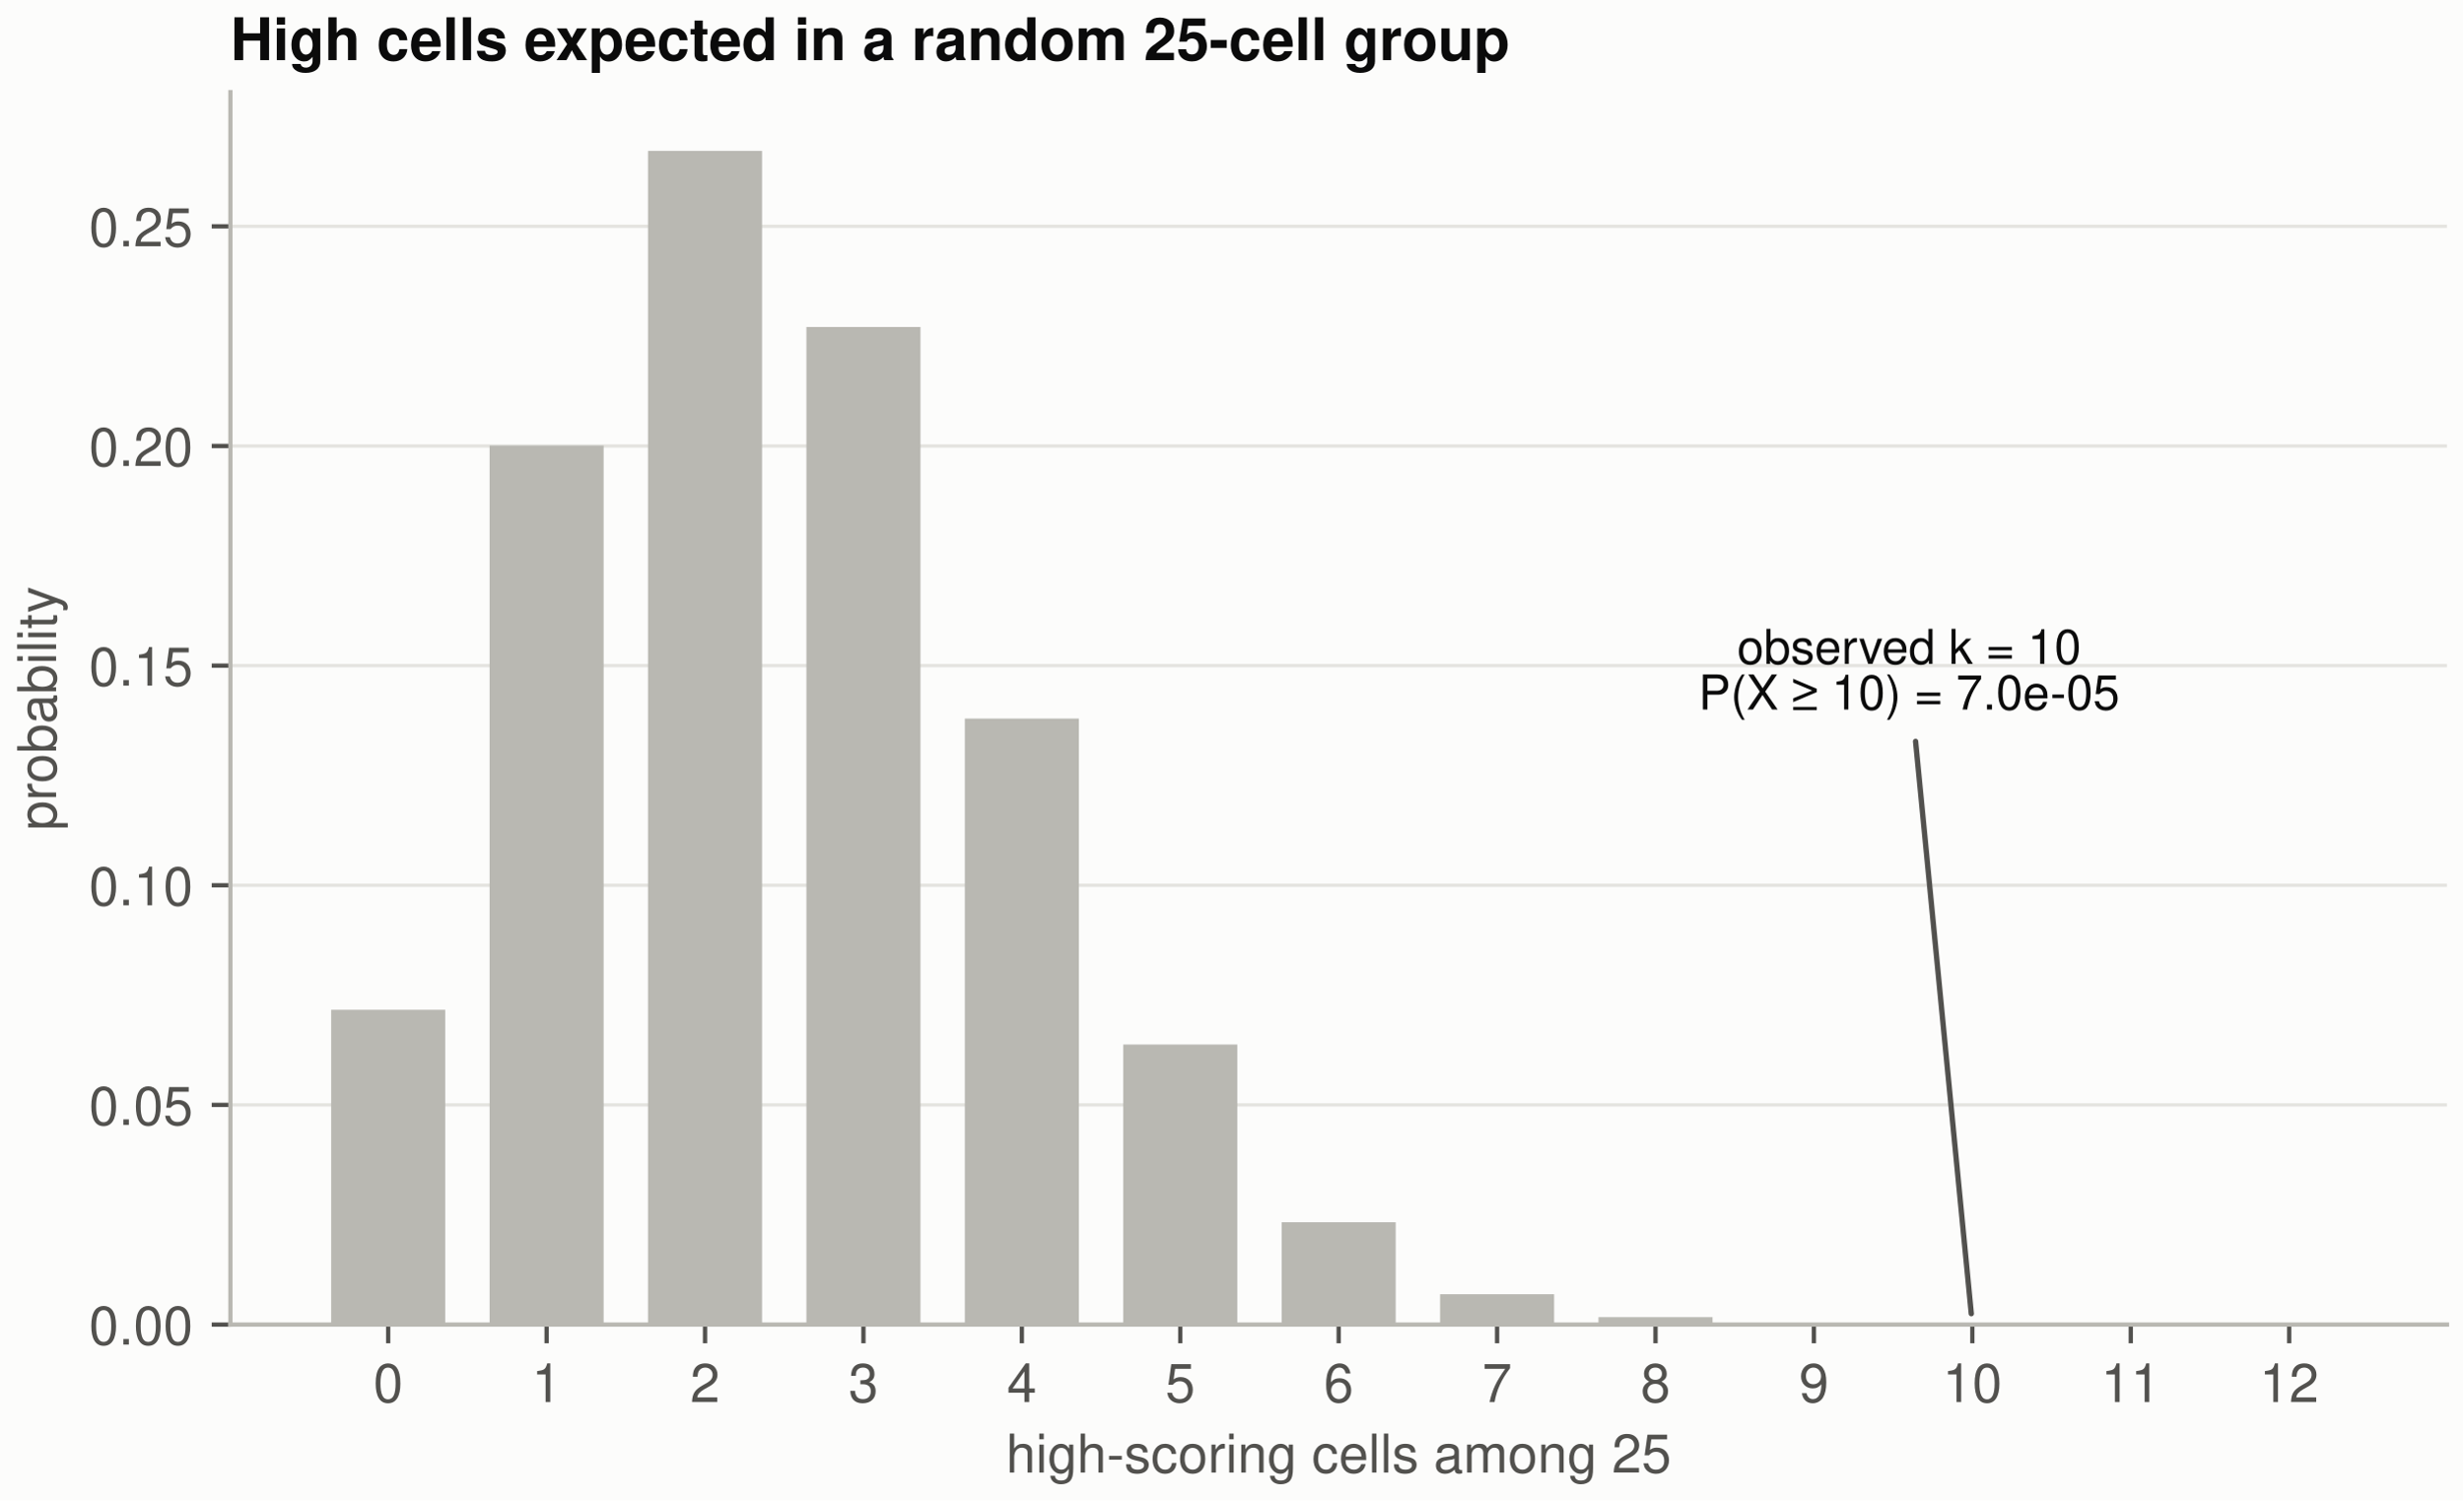
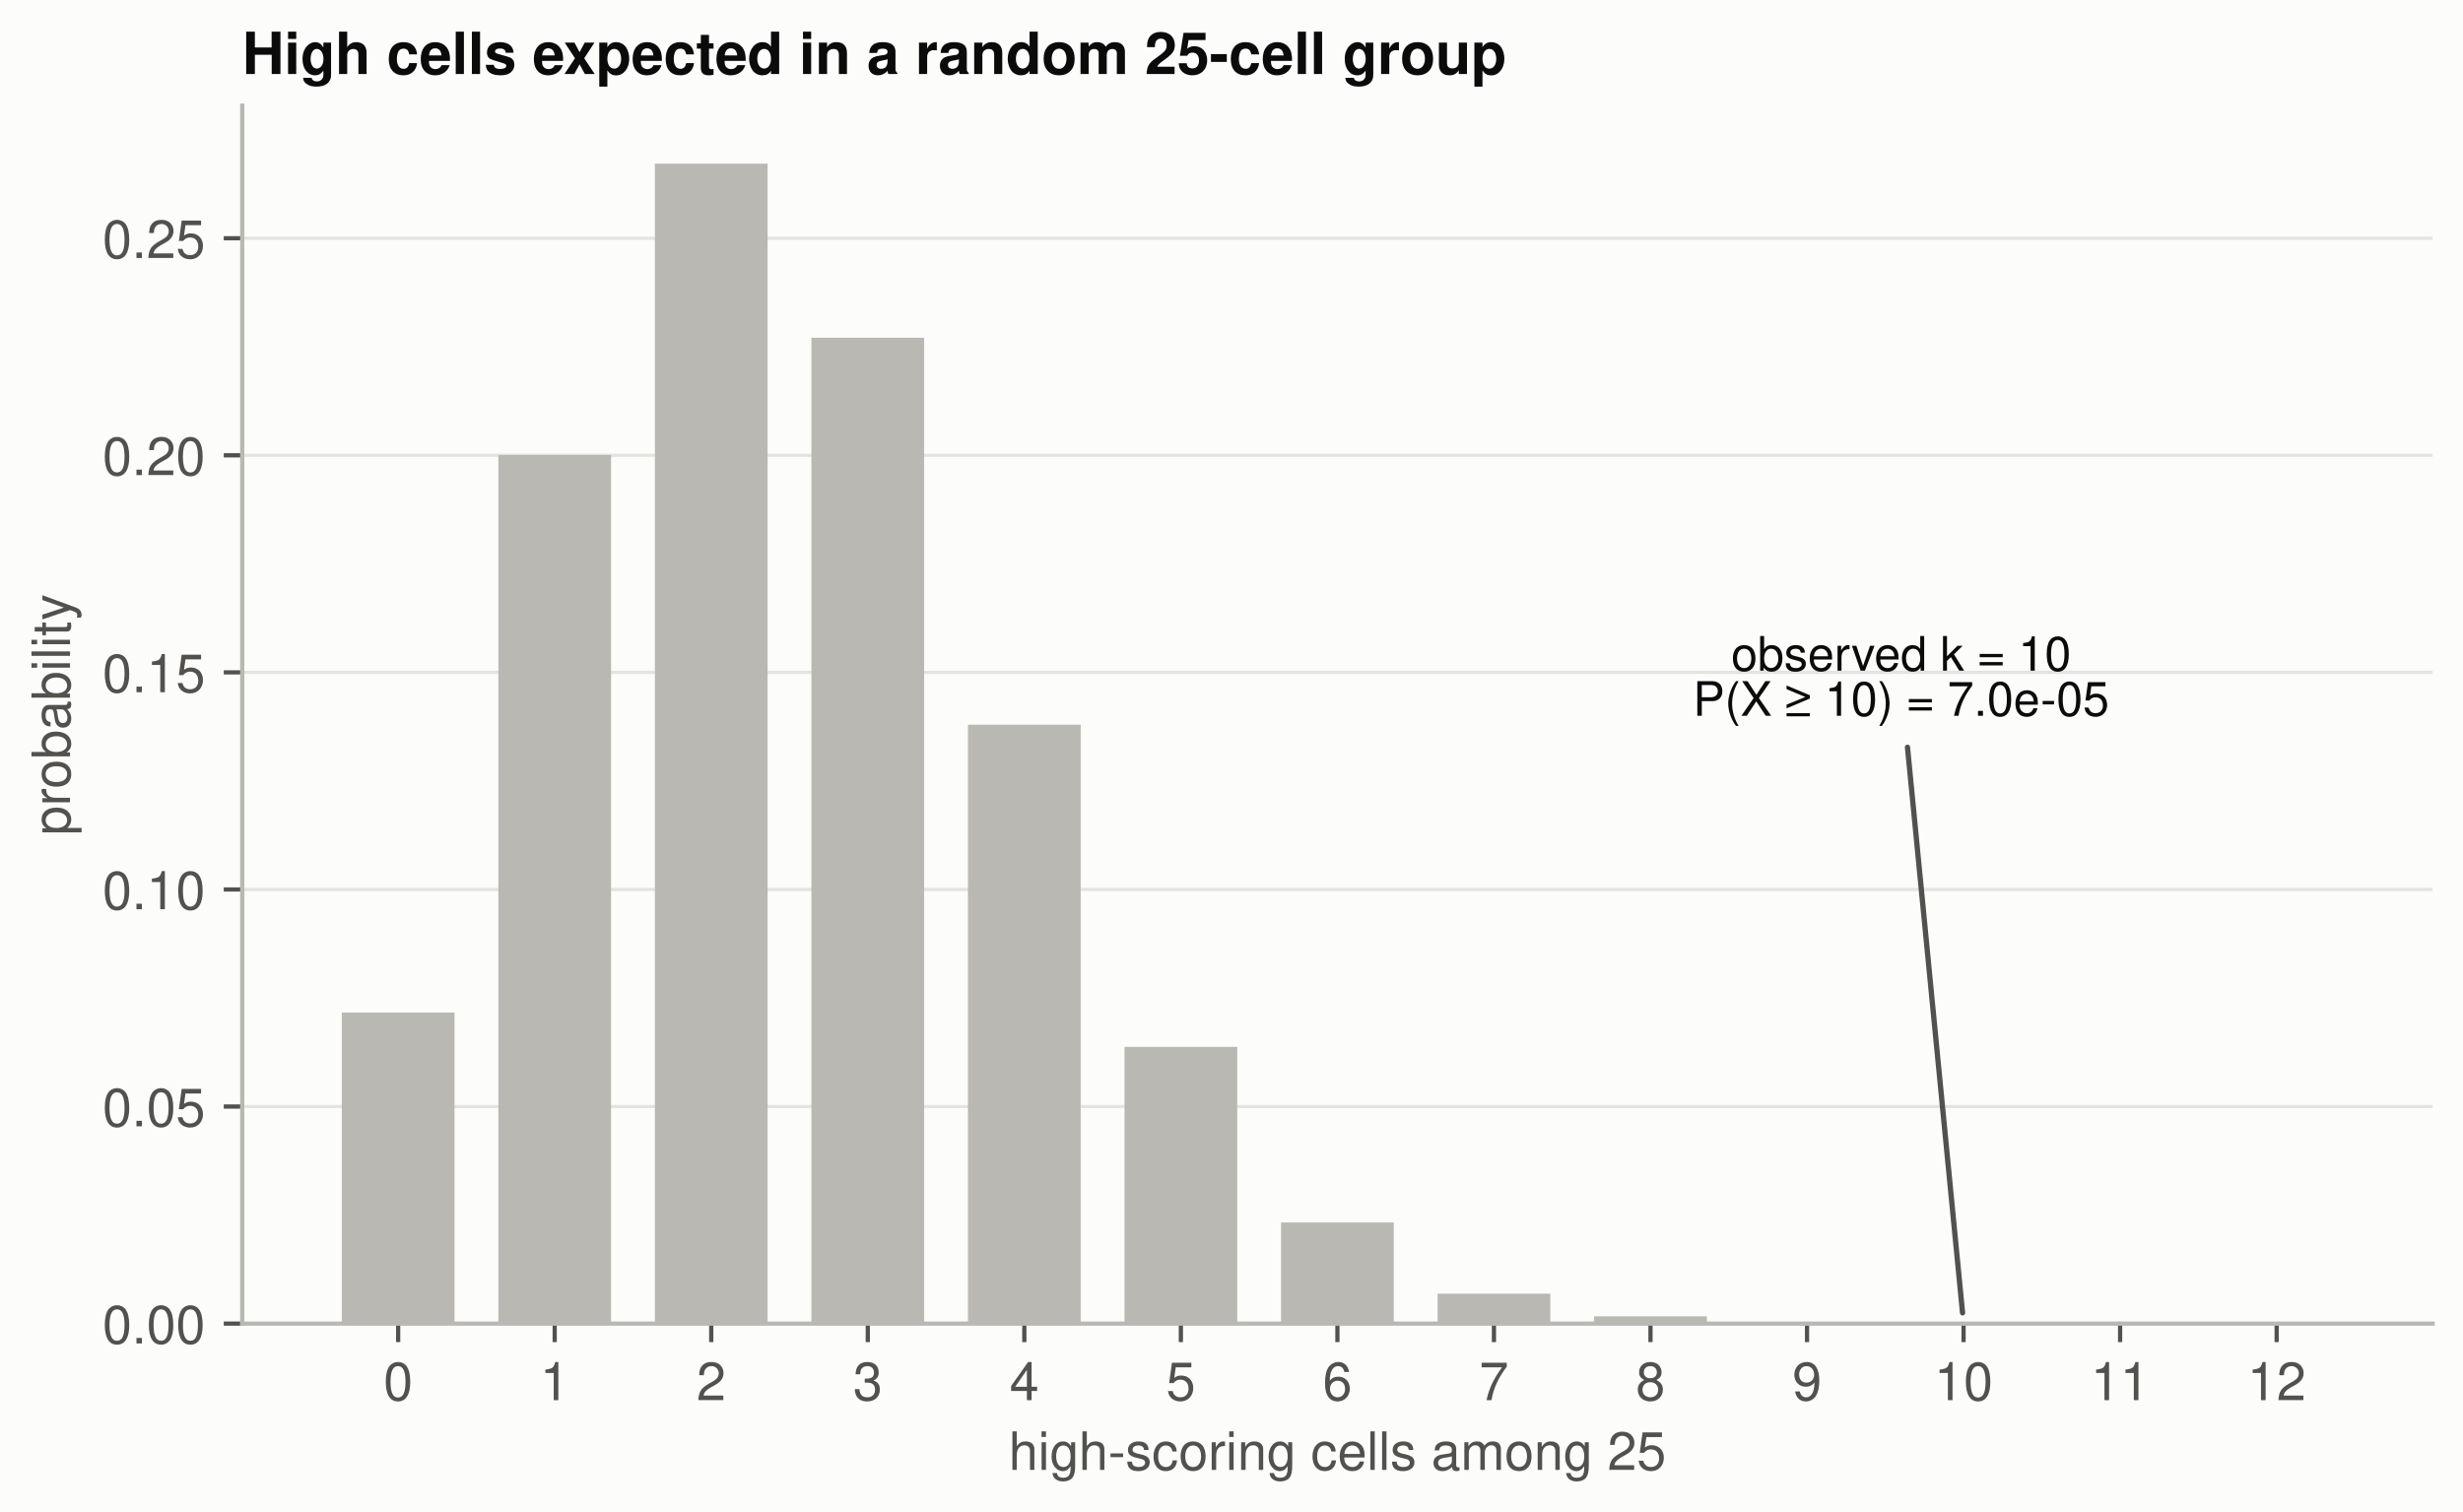
- <svg xmlns="http://www.w3.org/2000/svg" xmlns:xlink="http://www.w3.org/1999/xlink" width="460.8pt" height="280.8pt" viewBox="0 0 460.8 280.8" version="1.1">
+ <svg xmlns="http://www.w3.org/2000/svg" xmlns:xlink="http://www.w3.org/1999/xlink" width="466.32pt" height="286.32pt" viewBox="0 0 466.32 286.32" version="1.1">
  <defs>
    <style type="text/css">*{stroke-linejoin: round; stroke-linecap: butt}</style>
  </defs>
  <g id="figure_1">
    <g id="patch_1">
-       <path d="M 0 280.8  L 460.8 280.8  L 460.8 0  L 0 0  z " style="fill: #fcfcfb" />
+       <path d="M 0 286.32  L 466.32 286.32  L 466.32 0  L 0 0  z " style="fill: #fcfcfb" />
    </g>
    <g id="axes_1">
      <g id="patch_2">
-         <path d="M 43.105 247.888  L 457.8 247.888  L 457.8 17.25  L 43.105 17.25  z " style="fill: #fcfcfb" />
+         <path d="M 45.865 250.648  L 460.56 250.648  L 460.56 20.01  L 45.865 20.01  z " style="fill: #fcfcfb" />
      </g>
      <g id="matplotlib.axis_1">
        <g id="xtick_1">
          <g id="line2d_1">
            <defs>
              <path id="mc6937c2ae9" d="M 0 0  L 0 3.5  " style="stroke: #52514e; stroke-width: 0.8" />
            </defs>
            <g>
-               <use xlink:href="#mc6937c2ae9" x="72.624" y="247.888" style="fill: #52514e; stroke: #52514e; stroke-width: 0.8" />
+               <use xlink:href="#mc6937c2ae9" x="75.384" y="250.648" style="fill: #52514e; stroke: #52514e; stroke-width: 0.8" />
            </g>
          </g>
          <g id="text_1">
-             <text style="font-size: 10px; font-family: 'Helvetica', 'Arial', 'DejaVu Sans'; text-anchor: middle; fill: #52514e" x="72.624" y="262.388" transform="rotate(-0 72.62437 262.388)">0</text>
+             <text style="font-size: 10px; font-family: 'Helvetica', 'Arial', 'DejaVu Sans'; text-anchor: middle; fill: #52514e" x="75.384" y="265.148" transform="rotate(-0 75.38413 265.1478)">0</text>
          </g>
        </g>
        <g id="xtick_2">
          <g id="line2d_2">
            <g>
-               <use xlink:href="#mc6937c2ae9" x="102.262" y="247.888" style="fill: #52514e; stroke: #52514e; stroke-width: 0.8" />
+               <use xlink:href="#mc6937c2ae9" x="105.022" y="250.648" style="fill: #52514e; stroke: #52514e; stroke-width: 0.8" />
            </g>
          </g>
          <g id="text_2">
-             <text style="font-size: 10px; font-family: 'Helvetica', 'Arial', 'DejaVu Sans'; text-anchor: middle; fill: #52514e" x="102.262" y="262.388" transform="rotate(-0 102.2624 262.388)">1</text>
+             <text style="font-size: 10px; font-family: 'Helvetica', 'Arial', 'DejaVu Sans'; text-anchor: middle; fill: #52514e" x="105.022" y="265.148" transform="rotate(-0 105.0221 265.1478)">1</text>
          </g>
        </g>
        <g id="xtick_3">
          <g id="line2d_3">
            <g>
-               <use xlink:href="#mc6937c2ae9" x="131.9" y="247.888" style="fill: #52514e; stroke: #52514e; stroke-width: 0.8" />
+               <use xlink:href="#mc6937c2ae9" x="134.66" y="250.648" style="fill: #52514e; stroke: #52514e; stroke-width: 0.8" />
            </g>
          </g>
          <g id="text_3">
-             <text style="font-size: 10px; font-family: 'Helvetica', 'Arial', 'DejaVu Sans'; text-anchor: middle; fill: #52514e" x="131.9" y="262.388" transform="rotate(-0 131.9004 262.388)">2</text>
+             <text style="font-size: 10px; font-family: 'Helvetica', 'Arial', 'DejaVu Sans'; text-anchor: middle; fill: #52514e" x="134.66" y="265.148" transform="rotate(-0 134.6601 265.1478)">2</text>
          </g>
        </g>
        <g id="xtick_4">
          <g id="line2d_4">
            <g>
-               <use xlink:href="#mc6937c2ae9" x="161.538" y="247.888" style="fill: #52514e; stroke: #52514e; stroke-width: 0.8" />
+               <use xlink:href="#mc6937c2ae9" x="164.298" y="250.648" style="fill: #52514e; stroke: #52514e; stroke-width: 0.8" />
            </g>
          </g>
          <g id="text_4">
-             <text style="font-size: 10px; font-family: 'Helvetica', 'Arial', 'DejaVu Sans'; text-anchor: middle; fill: #52514e" x="161.538" y="262.388" transform="rotate(-0 161.5384 262.388)">3</text>
+             <text style="font-size: 10px; font-family: 'Helvetica', 'Arial', 'DejaVu Sans'; text-anchor: middle; fill: #52514e" x="164.298" y="265.148" transform="rotate(-0 164.2981 265.1478)">3</text>
          </g>
        </g>
        <g id="xtick_5">
          <g id="line2d_5">
            <g>
-               <use xlink:href="#mc6937c2ae9" x="191.176" y="247.888" style="fill: #52514e; stroke: #52514e; stroke-width: 0.8" />
+               <use xlink:href="#mc6937c2ae9" x="193.936" y="250.648" style="fill: #52514e; stroke: #52514e; stroke-width: 0.8" />
            </g>
          </g>
          <g id="text_5">
-             <text style="font-size: 10px; font-family: 'Helvetica', 'Arial', 'DejaVu Sans'; text-anchor: middle; fill: #52514e" x="191.176" y="262.388" transform="rotate(-0 191.1764 262.388)">4</text>
+             <text style="font-size: 10px; font-family: 'Helvetica', 'Arial', 'DejaVu Sans'; text-anchor: middle; fill: #52514e" x="193.936" y="265.148" transform="rotate(-0 193.9361 265.1478)">4</text>
          </g>
        </g>
        <g id="xtick_6">
          <g id="line2d_6">
            <g>
-               <use xlink:href="#mc6937c2ae9" x="220.814" y="247.888" style="fill: #52514e; stroke: #52514e; stroke-width: 0.8" />
+               <use xlink:href="#mc6937c2ae9" x="223.574" y="250.648" style="fill: #52514e; stroke: #52514e; stroke-width: 0.8" />
            </g>
          </g>
          <g id="text_6">
-             <text style="font-size: 10px; font-family: 'Helvetica', 'Arial', 'DejaVu Sans'; text-anchor: middle; fill: #52514e" x="220.814" y="262.388" transform="rotate(-0 220.8143 262.388)">5</text>
+             <text style="font-size: 10px; font-family: 'Helvetica', 'Arial', 'DejaVu Sans'; text-anchor: middle; fill: #52514e" x="223.574" y="265.148" transform="rotate(-0 223.5741 265.1478)">5</text>
          </g>
        </g>
        <g id="xtick_7">
          <g id="line2d_7">
            <g>
-               <use xlink:href="#mc6937c2ae9" x="250.452" y="247.888" style="fill: #52514e; stroke: #52514e; stroke-width: 0.8" />
+               <use xlink:href="#mc6937c2ae9" x="253.212" y="250.648" style="fill: #52514e; stroke: #52514e; stroke-width: 0.8" />
            </g>
          </g>
          <g id="text_7">
-             <text style="font-size: 10px; font-family: 'Helvetica', 'Arial', 'DejaVu Sans'; text-anchor: middle; fill: #52514e" x="250.452" y="262.388" transform="rotate(-0 250.4523 262.388)">6</text>
+             <text style="font-size: 10px; font-family: 'Helvetica', 'Arial', 'DejaVu Sans'; text-anchor: middle; fill: #52514e" x="253.212" y="265.148" transform="rotate(-0 253.2121 265.1478)">6</text>
          </g>
        </g>
        <g id="xtick_8">
          <g id="line2d_8">
            <g>
-               <use xlink:href="#mc6937c2ae9" x="280.09" y="247.888" style="fill: #52514e; stroke: #52514e; stroke-width: 0.8" />
+               <use xlink:href="#mc6937c2ae9" x="282.85" y="250.648" style="fill: #52514e; stroke: #52514e; stroke-width: 0.8" />
            </g>
          </g>
          <g id="text_8">
-             <text style="font-size: 10px; font-family: 'Helvetica', 'Arial', 'DejaVu Sans'; text-anchor: middle; fill: #52514e" x="280.09" y="262.388" transform="rotate(-0 280.0903 262.388)">7</text>
+             <text style="font-size: 10px; font-family: 'Helvetica', 'Arial', 'DejaVu Sans'; text-anchor: middle; fill: #52514e" x="282.85" y="265.148" transform="rotate(-0 282.8501 265.1478)">7</text>
          </g>
        </g>
        <g id="xtick_9">
          <g id="line2d_9">
            <g>
-               <use xlink:href="#mc6937c2ae9" x="309.728" y="247.888" style="fill: #52514e; stroke: #52514e; stroke-width: 0.8" />
+               <use xlink:href="#mc6937c2ae9" x="312.488" y="250.648" style="fill: #52514e; stroke: #52514e; stroke-width: 0.8" />
            </g>
          </g>
          <g id="text_9">
-             <text style="font-size: 10px; font-family: 'Helvetica', 'Arial', 'DejaVu Sans'; text-anchor: middle; fill: #52514e" x="309.728" y="262.388" transform="rotate(-0 309.7283 262.388)">8</text>
+             <text style="font-size: 10px; font-family: 'Helvetica', 'Arial', 'DejaVu Sans'; text-anchor: middle; fill: #52514e" x="312.488" y="265.148" transform="rotate(-0 312.4881 265.1478)">8</text>
          </g>
        </g>
        <g id="xtick_10">
          <g id="line2d_10">
            <g>
-               <use xlink:href="#mc6937c2ae9" x="339.366" y="247.888" style="fill: #52514e; stroke: #52514e; stroke-width: 0.8" />
+               <use xlink:href="#mc6937c2ae9" x="342.126" y="250.648" style="fill: #52514e; stroke: #52514e; stroke-width: 0.8" />
            </g>
          </g>
          <g id="text_10">
-             <text style="font-size: 10px; font-family: 'Helvetica', 'Arial', 'DejaVu Sans'; text-anchor: middle; fill: #52514e" x="339.366" y="262.388" transform="rotate(-0 339.3663 262.388)">9</text>
+             <text style="font-size: 10px; font-family: 'Helvetica', 'Arial', 'DejaVu Sans'; text-anchor: middle; fill: #52514e" x="342.126" y="265.148" transform="rotate(-0 342.1261 265.1478)">9</text>
          </g>
        </g>
        <g id="xtick_11">
          <g id="line2d_11">
            <g>
-               <use xlink:href="#mc6937c2ae9" x="369.004" y="247.888" style="fill: #52514e; stroke: #52514e; stroke-width: 0.8" />
+               <use xlink:href="#mc6937c2ae9" x="371.764" y="250.648" style="fill: #52514e; stroke: #52514e; stroke-width: 0.8" />
            </g>
          </g>
          <g id="text_11">
-             <text style="font-size: 10px; font-family: 'Helvetica', 'Arial', 'DejaVu Sans'; text-anchor: middle; fill: #52514e" x="369.004" y="262.388" transform="rotate(-0 369.0043 262.388)">10</text>
+             <text style="font-size: 10px; font-family: 'Helvetica', 'Arial', 'DejaVu Sans'; text-anchor: middle; fill: #52514e" x="371.764" y="265.148" transform="rotate(-0 371.7641 265.1478)">10</text>
          </g>
        </g>
        <g id="xtick_12">
          <g id="line2d_12">
            <g>
-               <use xlink:href="#mc6937c2ae9" x="398.642" y="247.888" style="fill: #52514e; stroke: #52514e; stroke-width: 0.8" />
+               <use xlink:href="#mc6937c2ae9" x="401.402" y="250.648" style="fill: #52514e; stroke: #52514e; stroke-width: 0.8" />
            </g>
          </g>
          <g id="text_12">
-             <text style="font-size: 10px; font-family: 'Helvetica', 'Arial', 'DejaVu Sans'; text-anchor: middle; fill: #52514e" x="398.642" y="262.388" transform="rotate(-0 398.6423 262.388)">11</text>
+             <text style="font-size: 10px; font-family: 'Helvetica', 'Arial', 'DejaVu Sans'; text-anchor: middle; fill: #52514e" x="401.402" y="265.148" transform="rotate(-0 401.4021 265.1478)">11</text>
          </g>
        </g>
        <g id="xtick_13">
          <g id="line2d_13">
            <g>
-               <use xlink:href="#mc6937c2ae9" x="428.28" y="247.888" style="fill: #52514e; stroke: #52514e; stroke-width: 0.8" />
+               <use xlink:href="#mc6937c2ae9" x="431.04" y="250.648" style="fill: #52514e; stroke: #52514e; stroke-width: 0.8" />
            </g>
          </g>
          <g id="text_13">
-             <text style="font-size: 10px; font-family: 'Helvetica', 'Arial', 'DejaVu Sans'; text-anchor: middle; fill: #52514e" x="428.28" y="262.388" transform="rotate(-0 428.2803 262.388)">12</text>
+             <text style="font-size: 10px; font-family: 'Helvetica', 'Arial', 'DejaVu Sans'; text-anchor: middle; fill: #52514e" x="431.04" y="265.148" transform="rotate(-0 431.0401 265.1478)">12</text>
          </g>
        </g>
        <g id="text_14">
-           <text style="font-size: 10px; font-family: 'Helvetica', 'Arial', 'DejaVu Sans'; text-anchor: middle; fill: #52514e" x="250.452" y="275.587" transform="rotate(-0 250.4523 275.5873)">high-scoring cells among 25</text>
+           <text style="font-size: 10px; font-family: 'Helvetica', 'Arial', 'DejaVu Sans'; text-anchor: middle; fill: #52514e" x="253.212" y="278.347" transform="rotate(-0 253.2121 278.347)">high-scoring cells among 25</text>
        </g>
      </g>
      <g id="matplotlib.axis_2">
        <g id="ytick_1">
          <g id="line2d_14">
-             <path d="M 43.105 247.888  L 457.8 247.888  " clip-path="url(#pee4026dc42)" style="fill: none; stroke: #e4e3df; stroke-width: 0.6; stroke-linecap: square" />
+             <path d="M 45.865 250.648  L 460.56 250.648  " clip-path="url(#p0710f272d3)" style="fill: none; stroke: #e4e3df; stroke-width: 0.6; stroke-linecap: square" />
          </g>
          <g id="line2d_15">
            <defs>
              <path id="mceed921732" d="M 0 0  L -3.5 0  " style="stroke: #52514e; stroke-width: 0.8" />
            </defs>
            <g>
-               <use xlink:href="#mceed921732" x="43.105" y="247.888" style="fill: #52514e; stroke: #52514e; stroke-width: 0.8" />
+               <use xlink:href="#mceed921732" x="45.865" y="250.648" style="fill: #52514e; stroke: #52514e; stroke-width: 0.8" />
            </g>
          </g>
          <g id="text_15">
-             <text style="font-size: 10px; font-family: 'Helvetica', 'Arial', 'DejaVu Sans'; text-anchor: end; fill: #52514e" x="36.105" y="251.638" transform="rotate(-0 36.10493 251.638)">0.00</text>
+             <text style="font-size: 10px; font-family: 'Helvetica', 'Arial', 'DejaVu Sans'; text-anchor: end; fill: #52514e" x="38.865" y="254.398" transform="rotate(-0 38.86469 254.3978)">0.00</text>
          </g>
        </g>
        <g id="ytick_2">
          <g id="line2d_16">
-             <path d="M 43.105 206.781  L 457.8 206.781  " clip-path="url(#pee4026dc42)" style="fill: none; stroke: #e4e3df; stroke-width: 0.6; stroke-linecap: square" />
+             <path d="M 45.865 209.541  L 460.56 209.541  " clip-path="url(#p0710f272d3)" style="fill: none; stroke: #e4e3df; stroke-width: 0.6; stroke-linecap: square" />
          </g>
          <g id="line2d_17">
            <g>
-               <use xlink:href="#mceed921732" x="43.105" y="206.781" style="fill: #52514e; stroke: #52514e; stroke-width: 0.8" />
+               <use xlink:href="#mceed921732" x="45.865" y="209.541" style="fill: #52514e; stroke: #52514e; stroke-width: 0.8" />
            </g>
          </g>
          <g id="text_16">
-             <text style="font-size: 10px; font-family: 'Helvetica', 'Arial', 'DejaVu Sans'; text-anchor: end; fill: #52514e" x="36.105" y="210.531" transform="rotate(-0 36.10493 210.5312)">0.05</text>
+             <text style="font-size: 10px; font-family: 'Helvetica', 'Arial', 'DejaVu Sans'; text-anchor: end; fill: #52514e" x="38.865" y="213.291" transform="rotate(-0 38.86469 213.291)">0.05</text>
          </g>
        </g>
        <g id="ytick_3">
          <g id="line2d_18">
-             <path d="M 43.105 165.674  L 457.8 165.674  " clip-path="url(#pee4026dc42)" style="fill: none; stroke: #e4e3df; stroke-width: 0.6; stroke-linecap: square" />
+             <path d="M 45.865 168.434  L 460.56 168.434  " clip-path="url(#p0710f272d3)" style="fill: none; stroke: #e4e3df; stroke-width: 0.6; stroke-linecap: square" />
          </g>
          <g id="line2d_19">
            <g>
-               <use xlink:href="#mceed921732" x="43.105" y="165.674" style="fill: #52514e; stroke: #52514e; stroke-width: 0.8" />
+               <use xlink:href="#mceed921732" x="45.865" y="168.434" style="fill: #52514e; stroke: #52514e; stroke-width: 0.8" />
            </g>
          </g>
          <g id="text_17">
-             <text style="font-size: 10px; font-family: 'Helvetica', 'Arial', 'DejaVu Sans'; text-anchor: end; fill: #52514e" x="36.105" y="169.424" transform="rotate(-0 36.10493 169.4244)">0.10</text>
+             <text style="font-size: 10px; font-family: 'Helvetica', 'Arial', 'DejaVu Sans'; text-anchor: end; fill: #52514e" x="38.865" y="172.184" transform="rotate(-0 38.86469 172.1842)">0.10</text>
          </g>
        </g>
        <g id="ytick_4">
          <g id="line2d_20">
-             <path d="M 43.105 124.568  L 457.8 124.568  " clip-path="url(#pee4026dc42)" style="fill: none; stroke: #e4e3df; stroke-width: 0.6; stroke-linecap: square" />
+             <path d="M 45.865 127.327  L 460.56 127.327  " clip-path="url(#p0710f272d3)" style="fill: none; stroke: #e4e3df; stroke-width: 0.6; stroke-linecap: square" />
          </g>
          <g id="line2d_21">
            <g>
-               <use xlink:href="#mceed921732" x="43.105" y="124.568" style="fill: #52514e; stroke: #52514e; stroke-width: 0.8" />
+               <use xlink:href="#mceed921732" x="45.865" y="127.327" style="fill: #52514e; stroke: #52514e; stroke-width: 0.8" />
            </g>
          </g>
          <g id="text_18">
-             <text style="font-size: 10px; font-family: 'Helvetica', 'Arial', 'DejaVu Sans'; text-anchor: end; fill: #52514e" x="36.105" y="128.318" transform="rotate(-0 36.10493 128.3177)">0.15</text>
+             <text style="font-size: 10px; font-family: 'Helvetica', 'Arial', 'DejaVu Sans'; text-anchor: end; fill: #52514e" x="38.865" y="131.077" transform="rotate(-0 38.86469 131.0774)">0.15</text>
          </g>
        </g>
        <g id="ytick_5">
          <g id="line2d_22">
-             <path d="M 43.105 83.461  L 457.8 83.461  " clip-path="url(#pee4026dc42)" style="fill: none; stroke: #e4e3df; stroke-width: 0.6; stroke-linecap: square" />
+             <path d="M 45.865 86.221  L 460.56 86.221  " clip-path="url(#p0710f272d3)" style="fill: none; stroke: #e4e3df; stroke-width: 0.6; stroke-linecap: square" />
          </g>
          <g id="line2d_23">
            <g>
-               <use xlink:href="#mceed921732" x="43.105" y="83.461" style="fill: #52514e; stroke: #52514e; stroke-width: 0.8" />
+               <use xlink:href="#mceed921732" x="45.865" y="86.221" style="fill: #52514e; stroke: #52514e; stroke-width: 0.8" />
            </g>
          </g>
          <g id="text_19">
-             <text style="font-size: 10px; font-family: 'Helvetica', 'Arial', 'DejaVu Sans'; text-anchor: end; fill: #52514e" x="36.105" y="87.211" transform="rotate(-0 36.10493 87.21086)">0.20</text>
+             <text style="font-size: 10px; font-family: 'Helvetica', 'Arial', 'DejaVu Sans'; text-anchor: end; fill: #52514e" x="38.865" y="89.971" transform="rotate(-0 38.86469 89.97062)">0.20</text>
          </g>
        </g>
        <g id="ytick_6">
          <g id="line2d_24">
-             <path d="M 43.105 42.354  L 457.8 42.354  " clip-path="url(#pee4026dc42)" style="fill: none; stroke: #e4e3df; stroke-width: 0.6; stroke-linecap: square" />
+             <path d="M 45.865 45.114  L 460.56 45.114  " clip-path="url(#p0710f272d3)" style="fill: none; stroke: #e4e3df; stroke-width: 0.6; stroke-linecap: square" />
          </g>
          <g id="line2d_25">
            <g>
-               <use xlink:href="#mceed921732" x="43.105" y="42.354" style="fill: #52514e; stroke: #52514e; stroke-width: 0.8" />
+               <use xlink:href="#mceed921732" x="45.865" y="45.114" style="fill: #52514e; stroke: #52514e; stroke-width: 0.8" />
            </g>
          </g>
          <g id="text_20">
-             <text style="font-size: 10px; font-family: 'Helvetica', 'Arial', 'DejaVu Sans'; text-anchor: end; fill: #52514e" x="36.105" y="46.104" transform="rotate(-0 36.10493 46.10406)">0.25</text>
+             <text style="font-size: 10px; font-family: 'Helvetica', 'Arial', 'DejaVu Sans'; text-anchor: end; fill: #52514e" x="38.865" y="48.864" transform="rotate(-0 38.86469 48.86382)">0.25</text>
          </g>
        </g>
        <g id="text_21">
-           <text style="font-size: 10px; font-family: 'Helvetica', 'Arial', 'DejaVu Sans'; text-anchor: middle; fill: #52514e" x="10.5" y="132.569" transform="rotate(-90 10.50024 132.5691)">probability</text>
+           <text style="font-size: 10px; font-family: 'Helvetica', 'Arial', 'DejaVu Sans'; text-anchor: middle; fill: #52514e" x="13.26" y="135.329" transform="rotate(-90 13.26 135.3289)">probability</text>
        </g>
      </g>
      <g id="patch_3">
-         <path d="M 61.955 247.888  L 83.294 247.888  L 83.294 188.978  L 61.955 188.978  z " clip-path="url(#pee4026dc42)" style="fill: #b9b8b2" />
+         <path d="M 64.714 250.648  L 86.054 250.648  L 86.054 191.737  L 64.714 191.737  z " clip-path="url(#p0710f272d3)" style="fill: #b9b8b2" />
      </g>
      <g id="patch_4">
-         <path d="M 91.593 247.888  L 112.932 247.888  L 112.932 83.392  L 91.593 83.392  z " clip-path="url(#pee4026dc42)" style="fill: #b9b8b2" />
+         <path d="M 94.352 250.648  L 115.692 250.648  L 115.692 86.152  L 94.352 86.152  z " clip-path="url(#p0710f272d3)" style="fill: #b9b8b2" />
      </g>
      <g id="patch_5">
-         <path d="M 121.231 247.888  L 142.57 247.888  L 142.57 28.233  L 121.231 28.233  z " clip-path="url(#pee4026dc42)" style="fill: #b9b8b2" />
+         <path d="M 123.99 250.648  L 145.33 250.648  L 145.33 30.993  L 123.99 30.993  z " clip-path="url(#p0710f272d3)" style="fill: #b9b8b2" />
      </g>
      <g id="patch_6">
-         <path d="M 150.869 247.888  L 172.208 247.888  L 172.208 61.194  L 150.869 61.194  z " clip-path="url(#pee4026dc42)" style="fill: #b9b8b2" />
+         <path d="M 153.628 250.648  L 174.968 250.648  L 174.968 63.953  L 153.628 63.953  z " clip-path="url(#p0710f272d3)" style="fill: #b9b8b2" />
      </g>
      <g id="patch_7">
-         <path d="M 180.507 247.888  L 201.846 247.888  L 201.846 134.478  L 180.507 134.478  z " clip-path="url(#pee4026dc42)" style="fill: #b9b8b2" />
+         <path d="M 183.266 250.648  L 204.606 250.648  L 204.606 137.238  L 183.266 137.238  z " clip-path="url(#p0710f272d3)" style="fill: #b9b8b2" />
      </g>
      <g id="patch_8">
-         <path d="M 210.145 247.888  L 231.484 247.888  L 231.484 195.477  L 210.145 195.477  z " clip-path="url(#pee4026dc42)" style="fill: #b9b8b2" />
+         <path d="M 212.904 250.648  L 234.244 250.648  L 234.244 198.236  L 212.904 198.236  z " clip-path="url(#p0710f272d3)" style="fill: #b9b8b2" />
      </g>
      <g id="patch_9">
-         <path d="M 239.783 247.888  L 261.122 247.888  L 261.122 228.737  L 239.783 228.737  z " clip-path="url(#pee4026dc42)" style="fill: #b9b8b2" />
+         <path d="M 242.542 250.648  L 263.882 250.648  L 263.882 231.497  L 242.542 231.497  z " clip-path="url(#p0710f272d3)" style="fill: #b9b8b2" />
      </g>
      <g id="patch_10">
-         <path d="M 269.421 247.888  L 290.76 247.888  L 290.76 242.211  L 269.421 242.211  z " clip-path="url(#pee4026dc42)" style="fill: #b9b8b2" />
+         <path d="M 272.18 250.648  L 293.52 250.648  L 293.52 244.971  L 272.18 244.971  z " clip-path="url(#p0710f272d3)" style="fill: #b9b8b2" />
      </g>
      <g id="patch_11">
-         <path d="M 299.059 247.888  L 320.398 247.888  L 320.398 246.498  L 299.059 246.498  z " clip-path="url(#pee4026dc42)" style="fill: #b9b8b2" />
+         <path d="M 301.818 250.648  L 323.158 250.648  L 323.158 249.258  L 301.818 249.258  z " clip-path="url(#p0710f272d3)" style="fill: #b9b8b2" />
      </g>
      <g id="patch_12">
-         <path d="M 328.697 247.888  L 350.036 247.888  L 350.036 247.604  L 328.697 247.604  z " clip-path="url(#pee4026dc42)" style="fill: #b9b8b2" />
+         <path d="M 331.456 250.648  L 352.796 250.648  L 352.796 250.363  L 331.456 250.363  z " clip-path="url(#p0710f272d3)" style="fill: #b9b8b2" />
      </g>
      <g id="patch_13">
-         <path d="M 358.335 247.888  L 379.674 247.888  L 379.674 247.839  L 358.335 247.839  z " clip-path="url(#pee4026dc42)" style="fill: #2a78d6" />
+         <path d="M 361.094 250.648  L 382.434 250.648  L 382.434 250.599  L 361.094 250.599  z " clip-path="url(#p0710f272d3)" style="fill: #2a78d6" />
      </g>
      <g id="patch_14">
-         <path d="M 387.973 247.888  L 409.312 247.888  L 409.312 247.881  L 387.973 247.881  z " clip-path="url(#pee4026dc42)" style="fill: #2a78d6" />
+         <path d="M 390.732 250.648  L 412.072 250.648  L 412.072 250.641  L 390.732 250.641  z " clip-path="url(#p0710f272d3)" style="fill: #2a78d6" />
      </g>
      <g id="patch_15">
-         <path d="M 417.611 247.888  L 438.95 247.888  L 438.95 247.887  L 417.611 247.887  z " clip-path="url(#pee4026dc42)" style="fill: #2a78d6" />
+         <path d="M 420.37 250.648  L 441.71 250.648  L 441.71 250.647  L 420.37 250.647  z " clip-path="url(#p0710f272d3)" style="fill: #2a78d6" />
      </g>
      <g id="patch_16">
-         <path d="M 43.105 247.888  L 43.105 17.25  " style="fill: none; stroke: #b9b8b2; stroke-width: 0.8; stroke-linejoin: miter; stroke-linecap: square" />
+         <path d="M 45.865 250.648  L 45.865 20.01  " style="fill: none; stroke: #b9b8b2; stroke-width: 0.8; stroke-linejoin: miter; stroke-linecap: square" />
      </g>
      <g id="patch_17">
-         <path d="M 43.105 247.888  L 457.8 247.888  " style="fill: none; stroke: #b9b8b2; stroke-width: 0.8; stroke-linejoin: miter; stroke-linecap: square" />
+         <path d="M 45.865 250.648  L 460.56 250.648  " style="fill: none; stroke: #b9b8b2; stroke-width: 0.8; stroke-linejoin: miter; stroke-linecap: square" />
      </g>
      <g id="patch_18">
-         <path d="M 358.384 138.748  Q 363.598 192.3 368.811 245.851  " style="fill: none; stroke: #52514e; stroke-linecap: round" />
+         <path d="M 361.144 141.508  Q 366.357 195.06 371.571 248.611  " style="fill: none; stroke: #52514e; stroke-linecap: round" />
      </g>
      <g id="text_22">
-         <text style="font-size: 9px; font-family: 'Helvetica', 'Arial', 'DejaVu Sans'; fill: #0b0b0b" transform="translate(325.0051 124.2416)">observed k = 10</text>
-         <text style="font-size: 9px; font-family: 'Helvetica', 'Arial', 'DejaVu Sans'; fill: #0b0b0b" transform="translate(317.7847 132.789)">P(X ≥ 10) = 7.0e-05</text>
+         <text style="font-size: 9px; font-family: 'Helvetica', 'Arial', 'DejaVu Sans'; fill: #0b0b0b" transform="translate(327.7648 127.0014)">observed k = 10</text>
+         <text style="font-size: 9px; font-family: 'Helvetica', 'Arial', 'DejaVu Sans'; fill: #0b0b0b" transform="translate(320.5444 135.5488)">P(X ≥ 10) = 7.0e-05</text>
      </g>
      <g id="text_23">
-         <text style="font-weight: 700; font-size: 11px; font-family: 'Helvetica', 'Arial', 'DejaVu Sans'; text-anchor: start; fill: #0b0b0b" x="43.105" y="11.25" transform="rotate(-0 43.10493 11.25024)">High cells expected in a random 25-cell group</text>
+         <text style="font-weight: 700; font-size: 11px; font-family: 'Helvetica', 'Arial', 'DejaVu Sans'; text-anchor: start; fill: #0b0b0b" x="45.865" y="14.01" transform="rotate(-0 45.86469 14.01)">High cells expected in a random 25-cell group</text>
      </g>
    </g>
  </g>
  <defs>
-     <clipPath id="pee4026dc42">
-       <rect x="43.105" y="17.25" width="414.695" height="230.638" />
+     <clipPath id="p0710f272d3">
+       <rect x="45.865" y="20.01" width="414.695" height="230.638" />
    </clipPath>
  </defs>
</svg>
